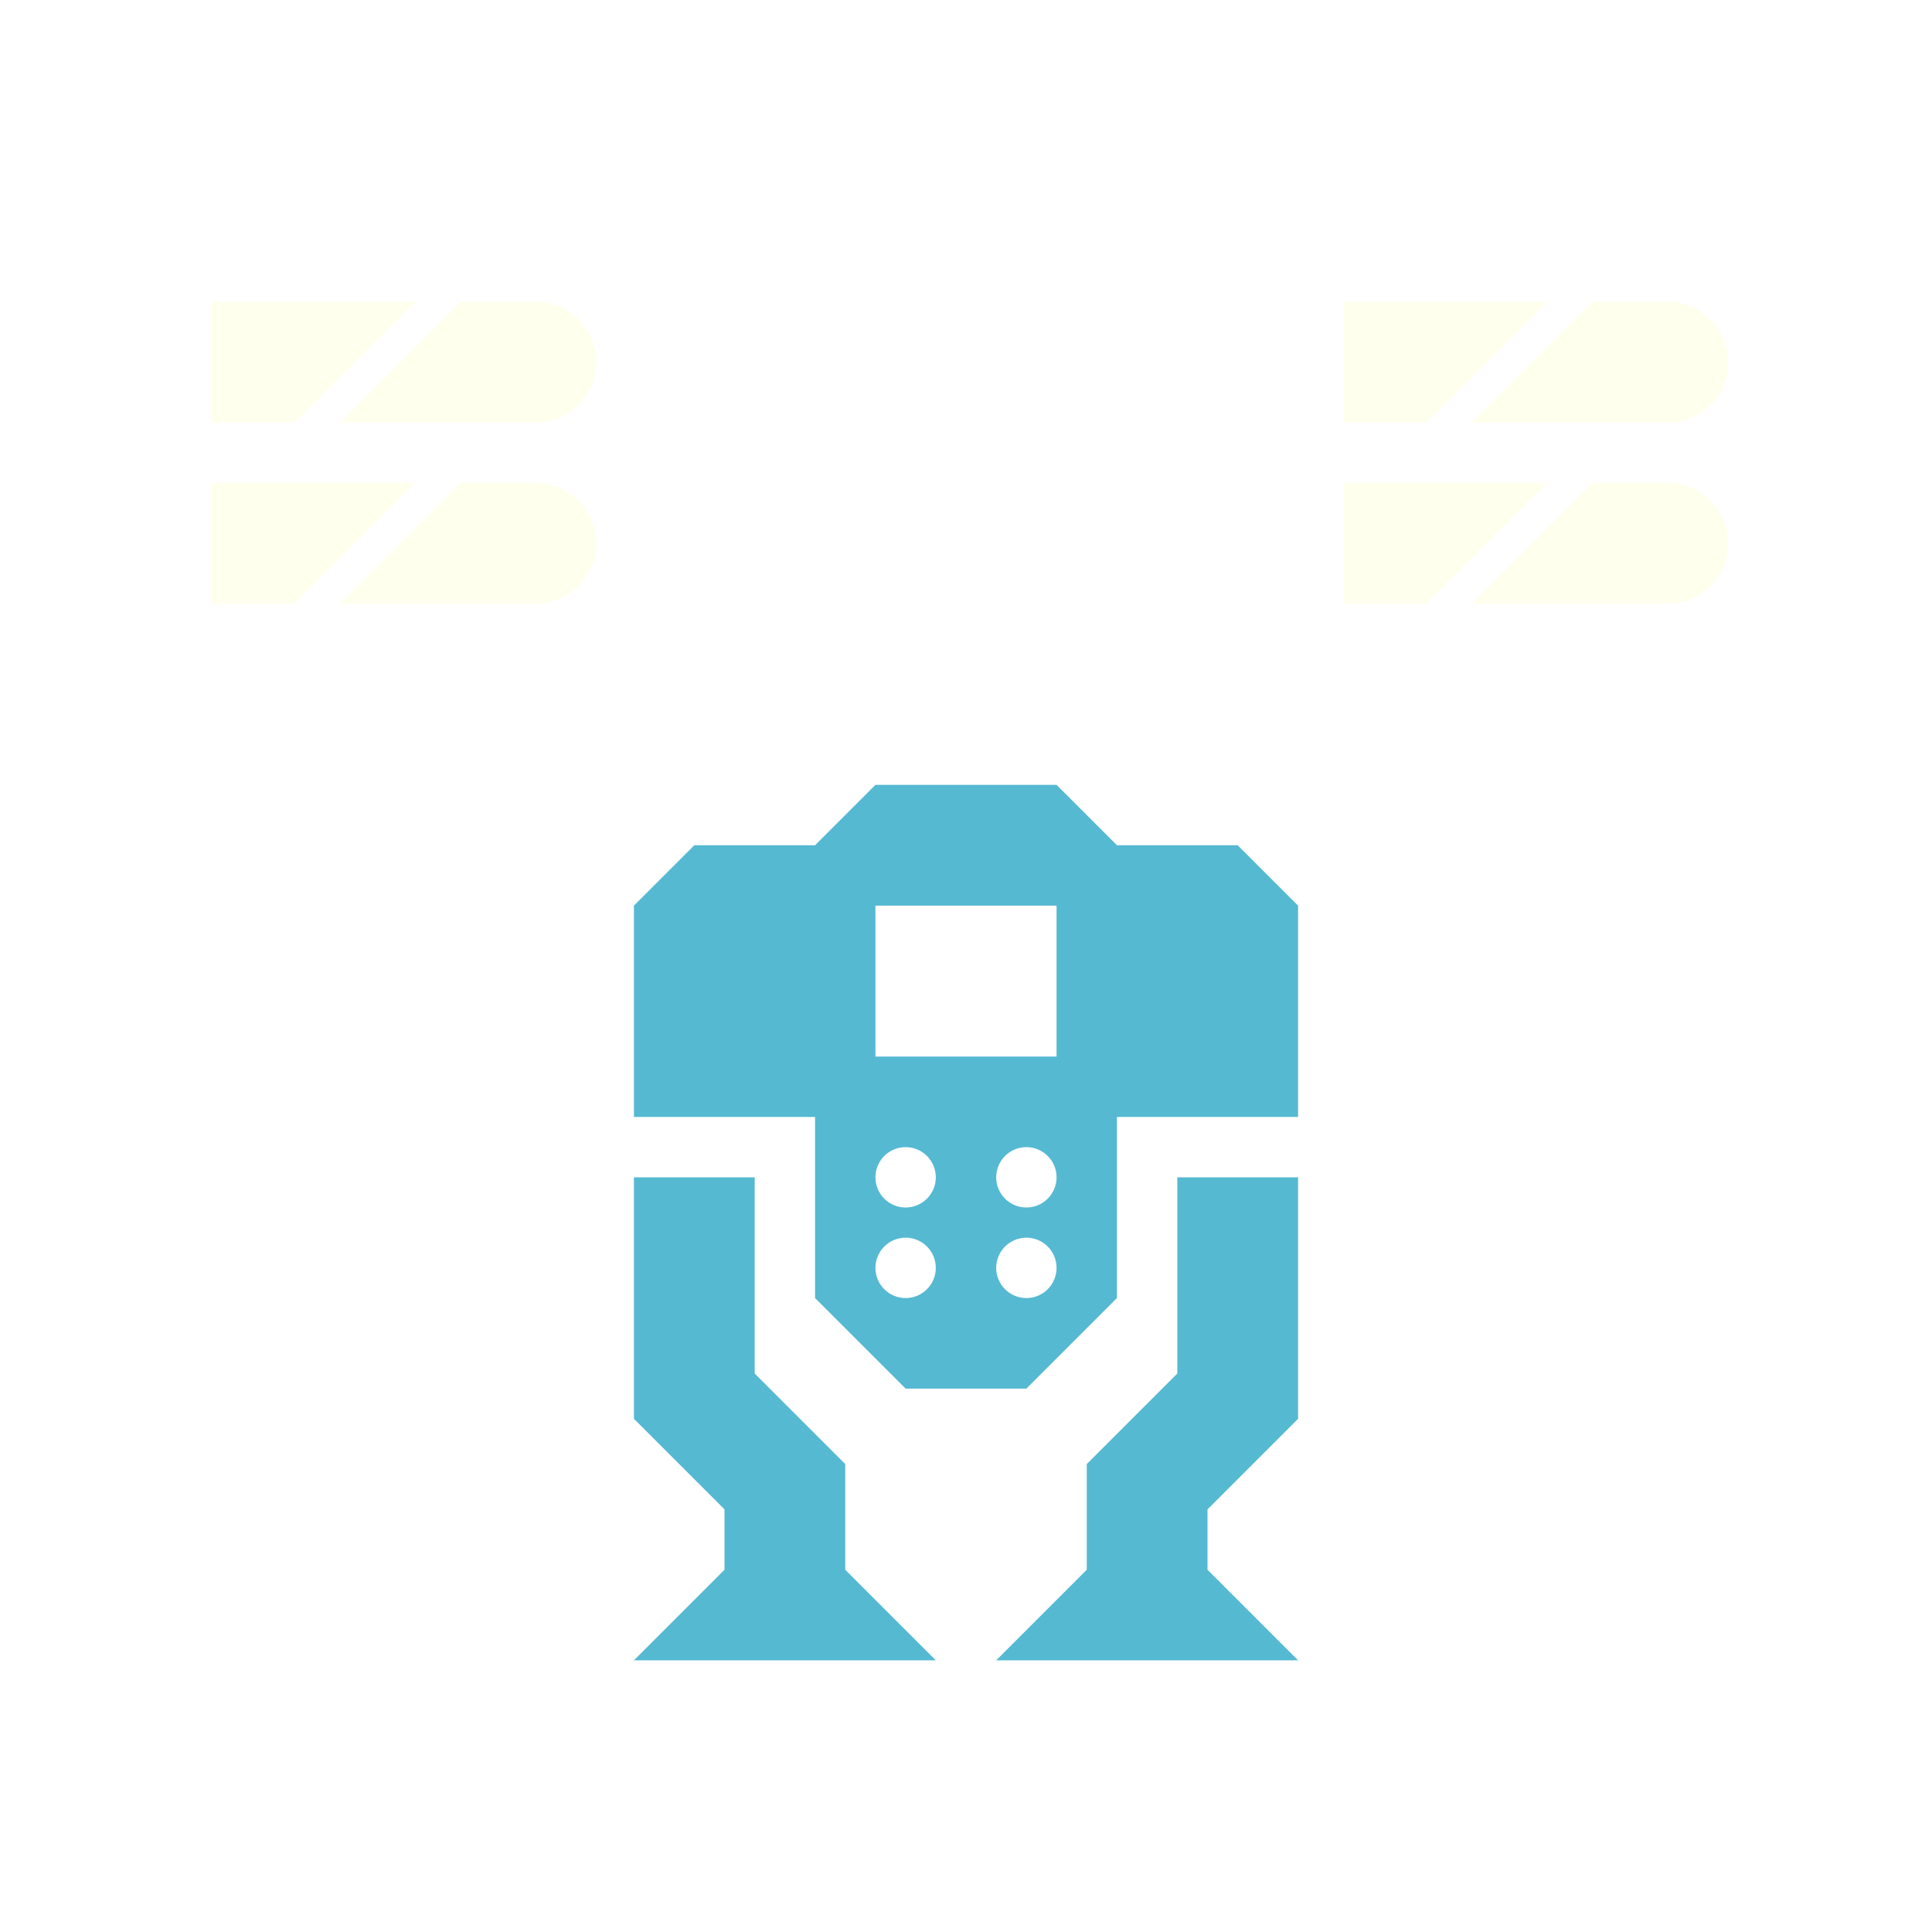
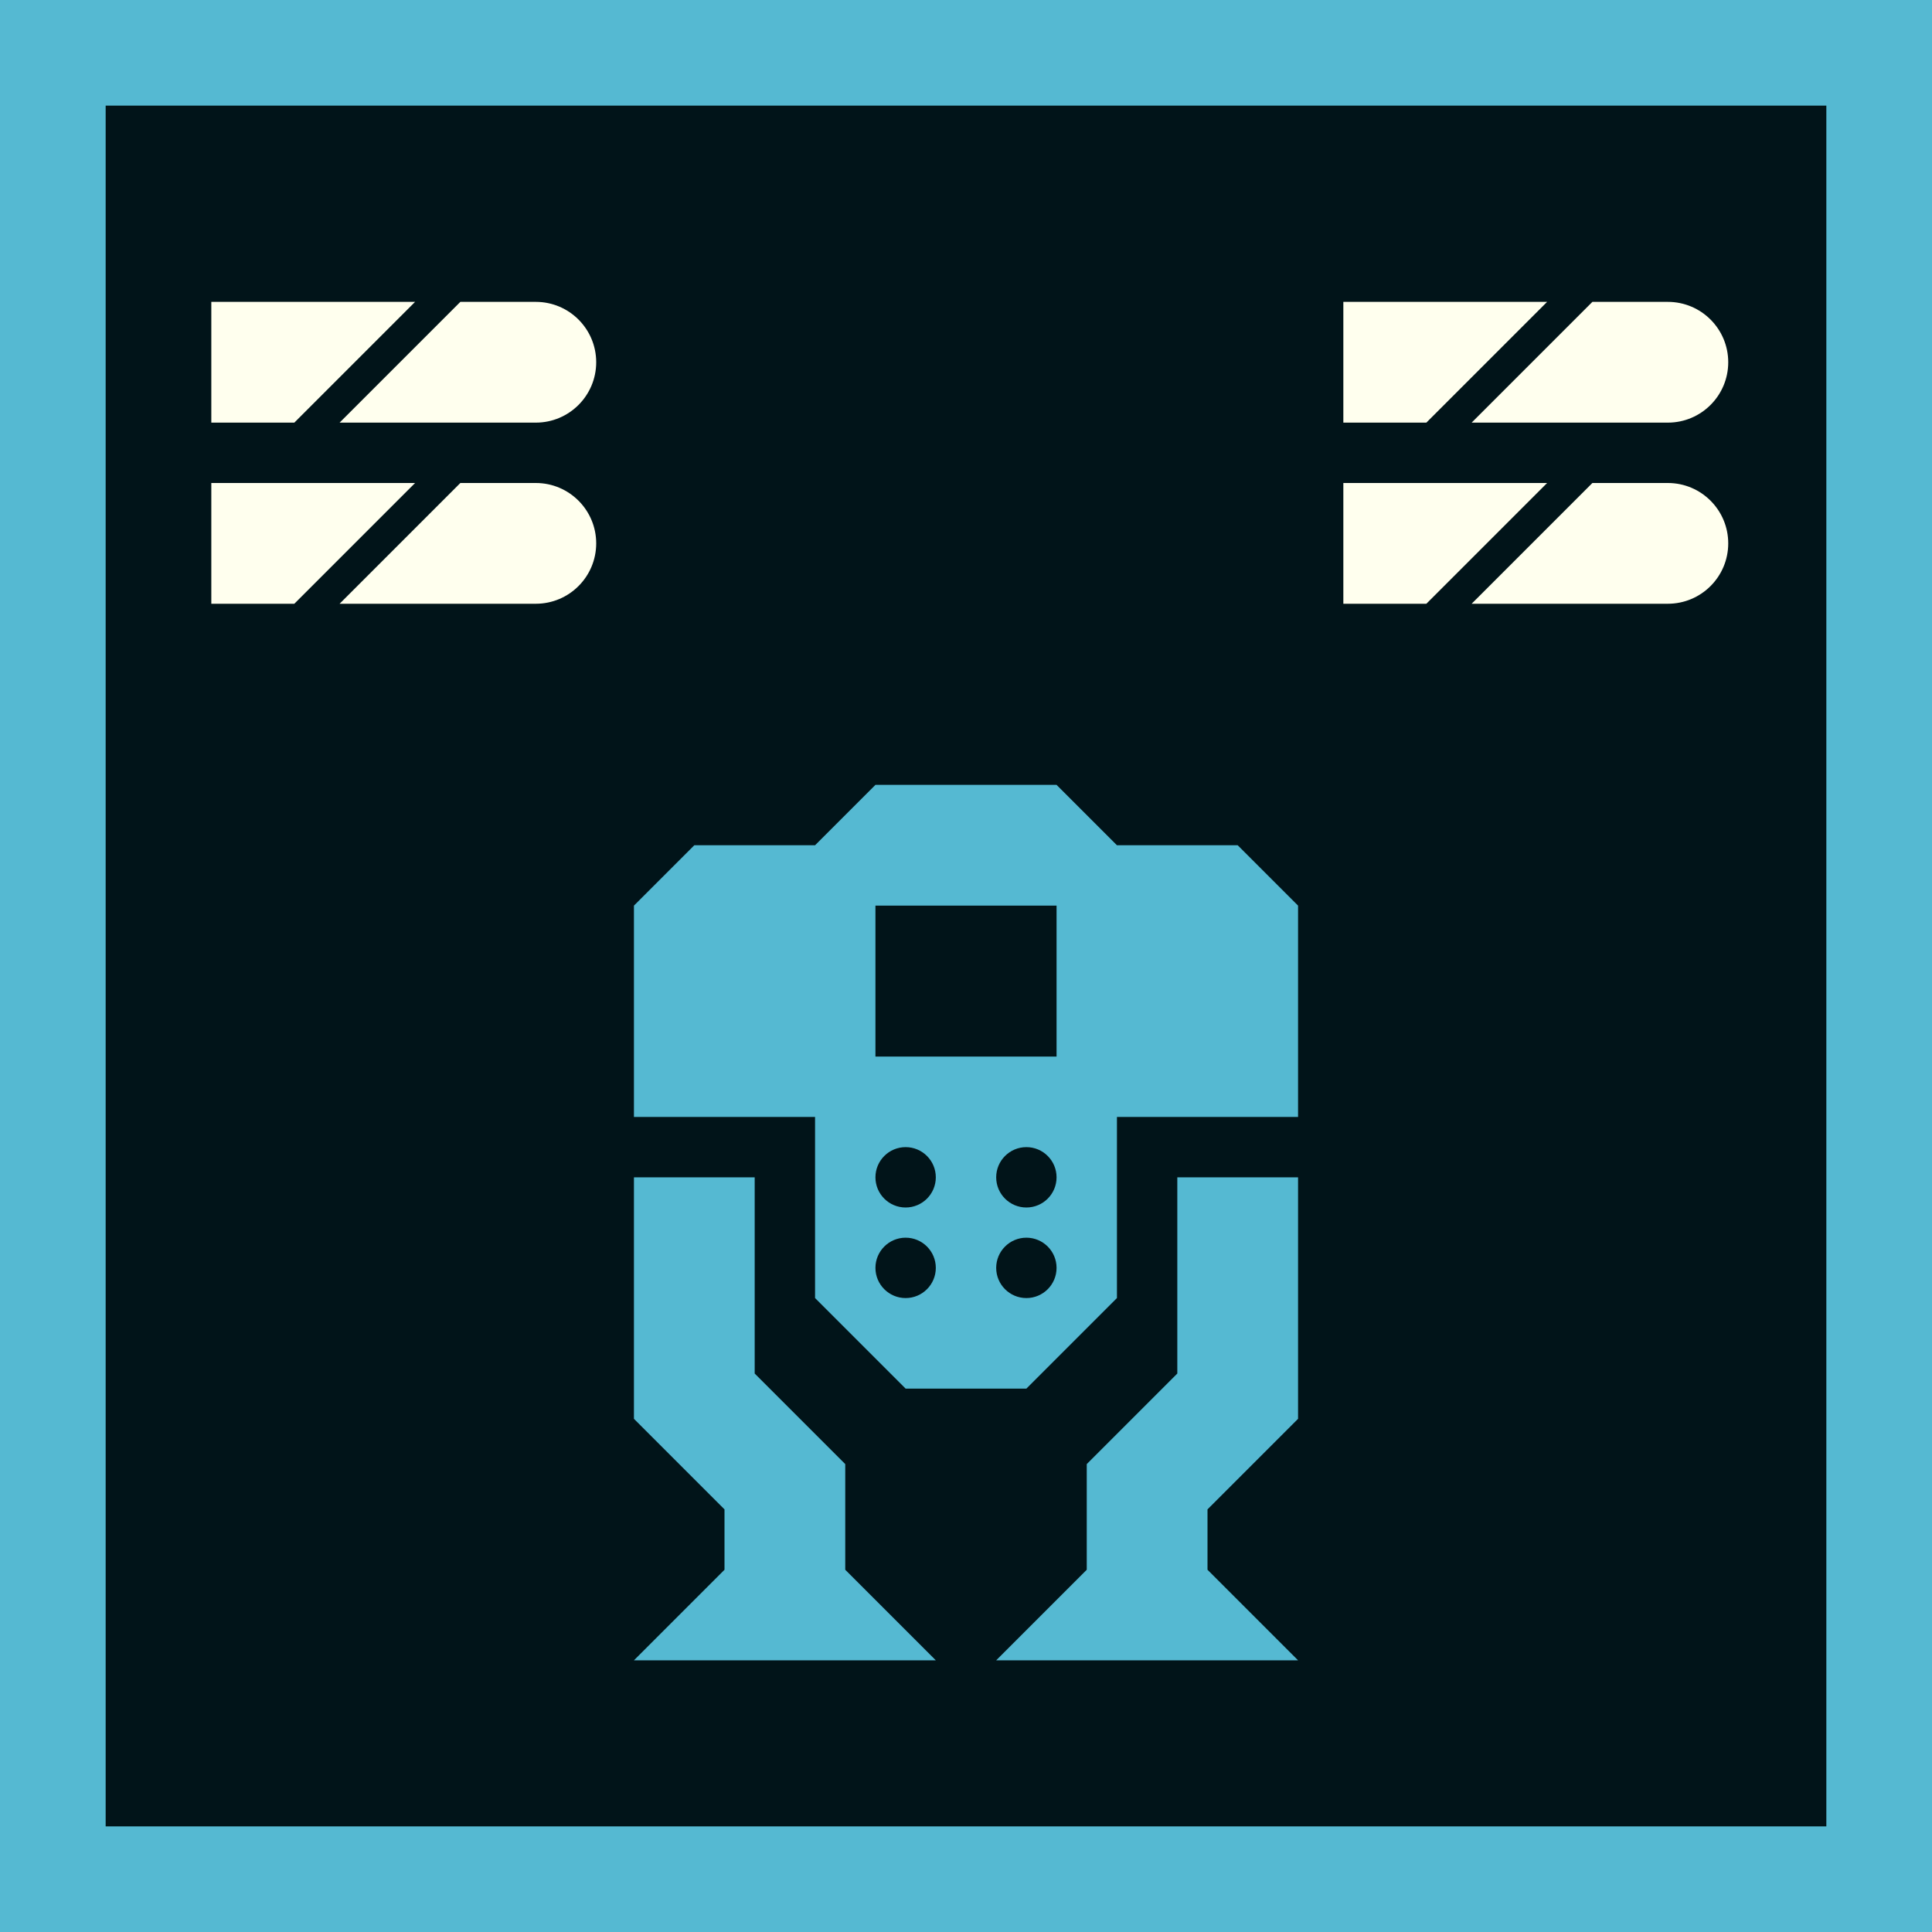
<svg xmlns="http://www.w3.org/2000/svg" viewBox="0 0 256 256" xml:space="preserve" style="fill-rule:evenodd;clip-rule:evenodd;stroke-linejoin:round;stroke-miterlimit:2">
-   <path style="fill:none" d="M276 306h256v256H276z" transform="translate(-276 -306)" />
-   <path d="M688 1930h-16l-12-12v-24h-24v-28l8-8h16l8-8h24l8 8h16l8 8v28h-24v24zm-16-20c-2.208 0-4 1.792-4 4s1.792 4 4 4 4-1.792 4-4-1.792-4-4-4m20-44h-24v20h24zm-20 32c-2.208 0-4 1.792-4 4s1.792 4 4 4 4-1.792 4-4-1.792-4-4-4m16 0c-2.208 0-4 1.792-4 4s1.792 4 4 4 4-1.792 4-4-1.792-4-4-4m0 12c-2.208 0-4 1.792-4 4s1.792 4 4 4 4-1.792 4-4-1.792-4-4-4m-36-8v26l12 12v14l12 12h-40l12-12v-8l-12-12v-32zm56 0h16v32l-12 12v8l12 12h-40l12-12v-14l12-12z" style="fill:#55b9d2" transform="translate(-552 -1746)" />
-   <path d="M897 1802h-26l16-16h10c4.415 0 8 3.585 8 8s-3.585 8-8 8m-32 0h-11v-16h27zm182 0h-26l16-16h10c4.415 0 8 3.585 8 8s-3.585 8-8 8m-32 0h-11v-16h27zm-118 24h-26l16-16h10c4.415 0 8 3.585 8 8s-3.585 8-8 8m-32 0h-11v-16h27zm182 0h-26l16-16h10c4.415 0 8 3.585 8 8s-3.585 8-8 8m-32 0h-11v-16h27z" style="fill:#ffe" transform="translate(-826 -1746)" />
+   <g transform="translate(-276 -306)">
+     <path style="fill:none" d="M276 306h256v256H276z" />
+     <clipPath id="a">
+       <path d="M276 306h256v256H276z" />
+     </clipPath>
+     <g clip-path="url(#a)">
+       <path style="fill:#011419" transform="translate(0 306)" d="M276 0h256v256H276z" />
+       <path d="M688 1930h-16l-12-12v-24h-24v-28l8-8h16l8-8h24l8 8h16l8 8v28h-24v24zm-16-20c-2.208 0-4 1.792-4 4s1.792 4 4 4 4-1.792 4-4-1.792-4-4-4m20-44h-24v20h24zm-20 32c-2.208 0-4 1.792-4 4s1.792 4 4 4 4-1.792 4-4-1.792-4-4-4m16 0c-2.208 0-4 1.792-4 4s1.792 4 4 4 4-1.792 4-4-1.792-4-4-4m0 12c-2.208 0-4 1.792-4 4s1.792 4 4 4 4-1.792 4-4-1.792-4-4-4m-36-8v26l12 12v14l12 12h-40l12-12v-8l-12-12v-32zm56 0h16v32l-12 12v8l12 12h-40l12-12v-14l12-12z" style="fill:#55b9d2" transform="translate(-276 -1440)" />
+       <path d="M897 1802h-26l16-16h10c4.415 0 8 3.585 8 8s-3.585 8-8 8m-32 0h-11v-16h27zm182 0h-26l16-16h10c4.415 0 8 3.585 8 8s-3.585 8-8 8m-32 0h-11v-16h27zm-118 24h-26l16-16h10c4.415 0 8 3.585 8 8s-3.585 8-8 8m-32 0h-11v-16h27zm182 0h-26l16-16h10c4.415 0 8 3.585 8 8s-3.585 8-8 8m-32 0h-11v-16h27z" style="fill:#ffe" transform="translate(-550 -1440)" />
+       <path d="M276 15V0h256v15zM518 .82H290v13.36h228z" style="fill:#55b9d2" transform="matrix(1 0 0 17.06667 0 306)" />
+     </g>
+   </g>
</svg>
